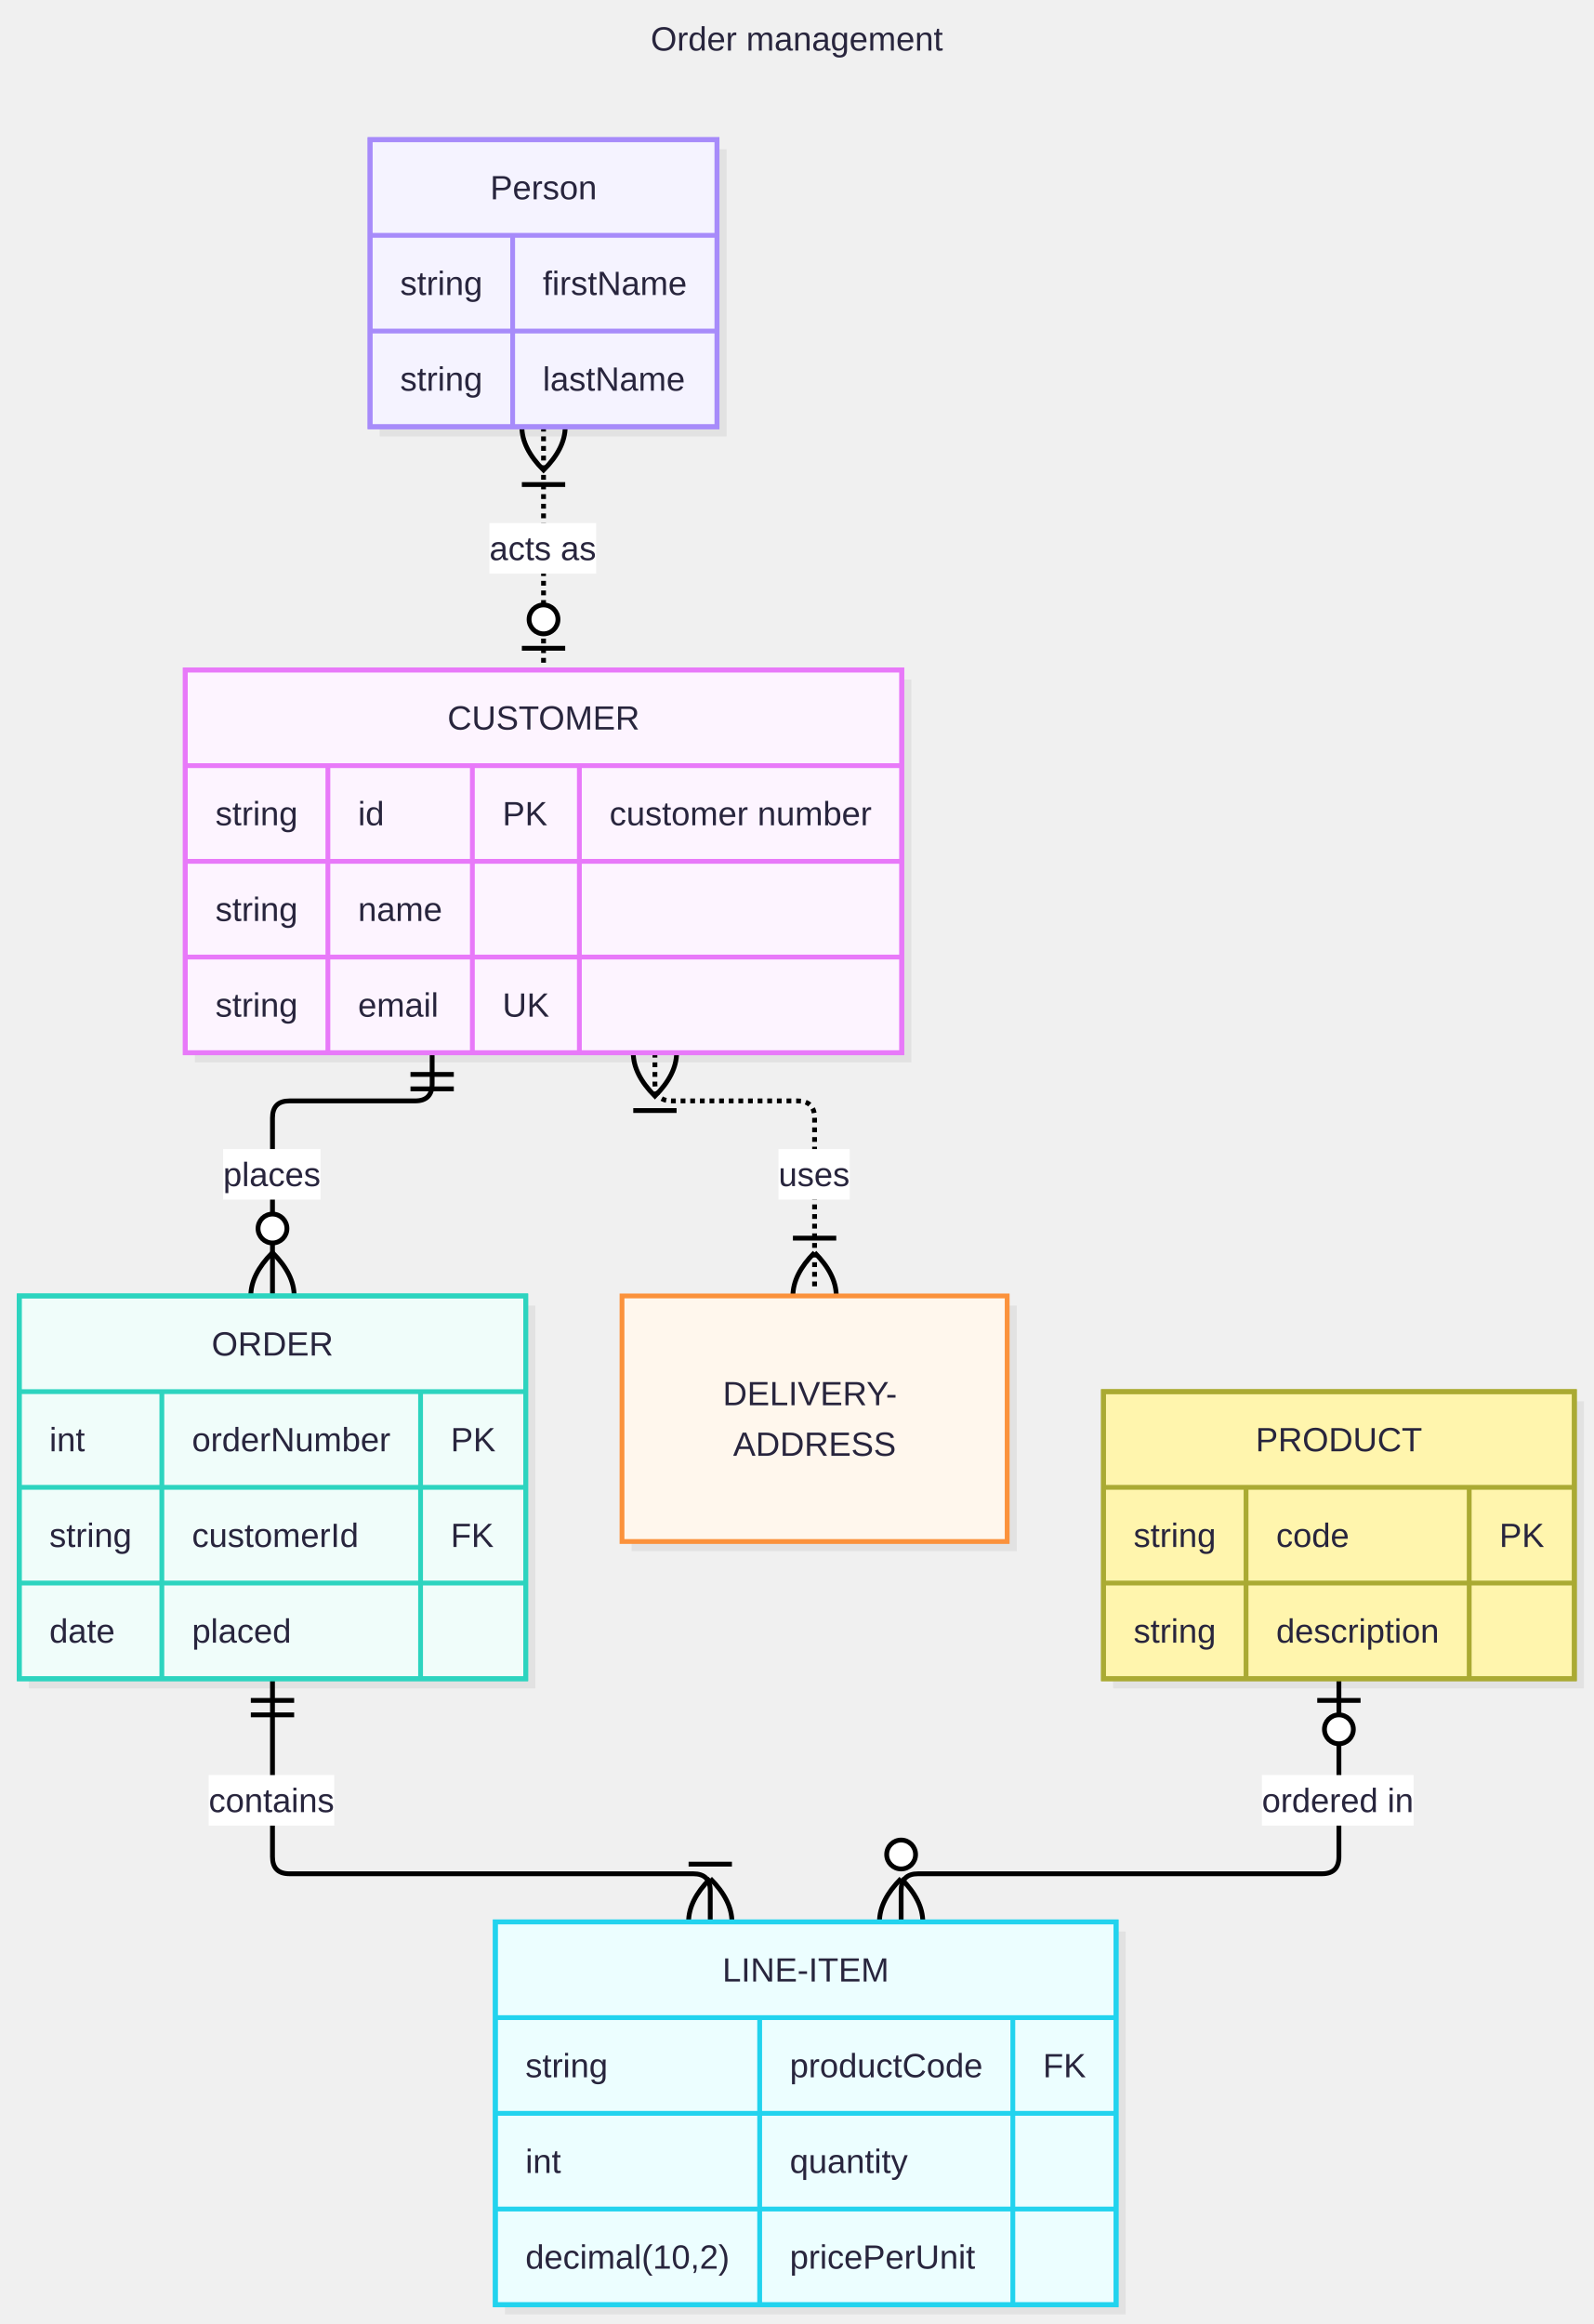
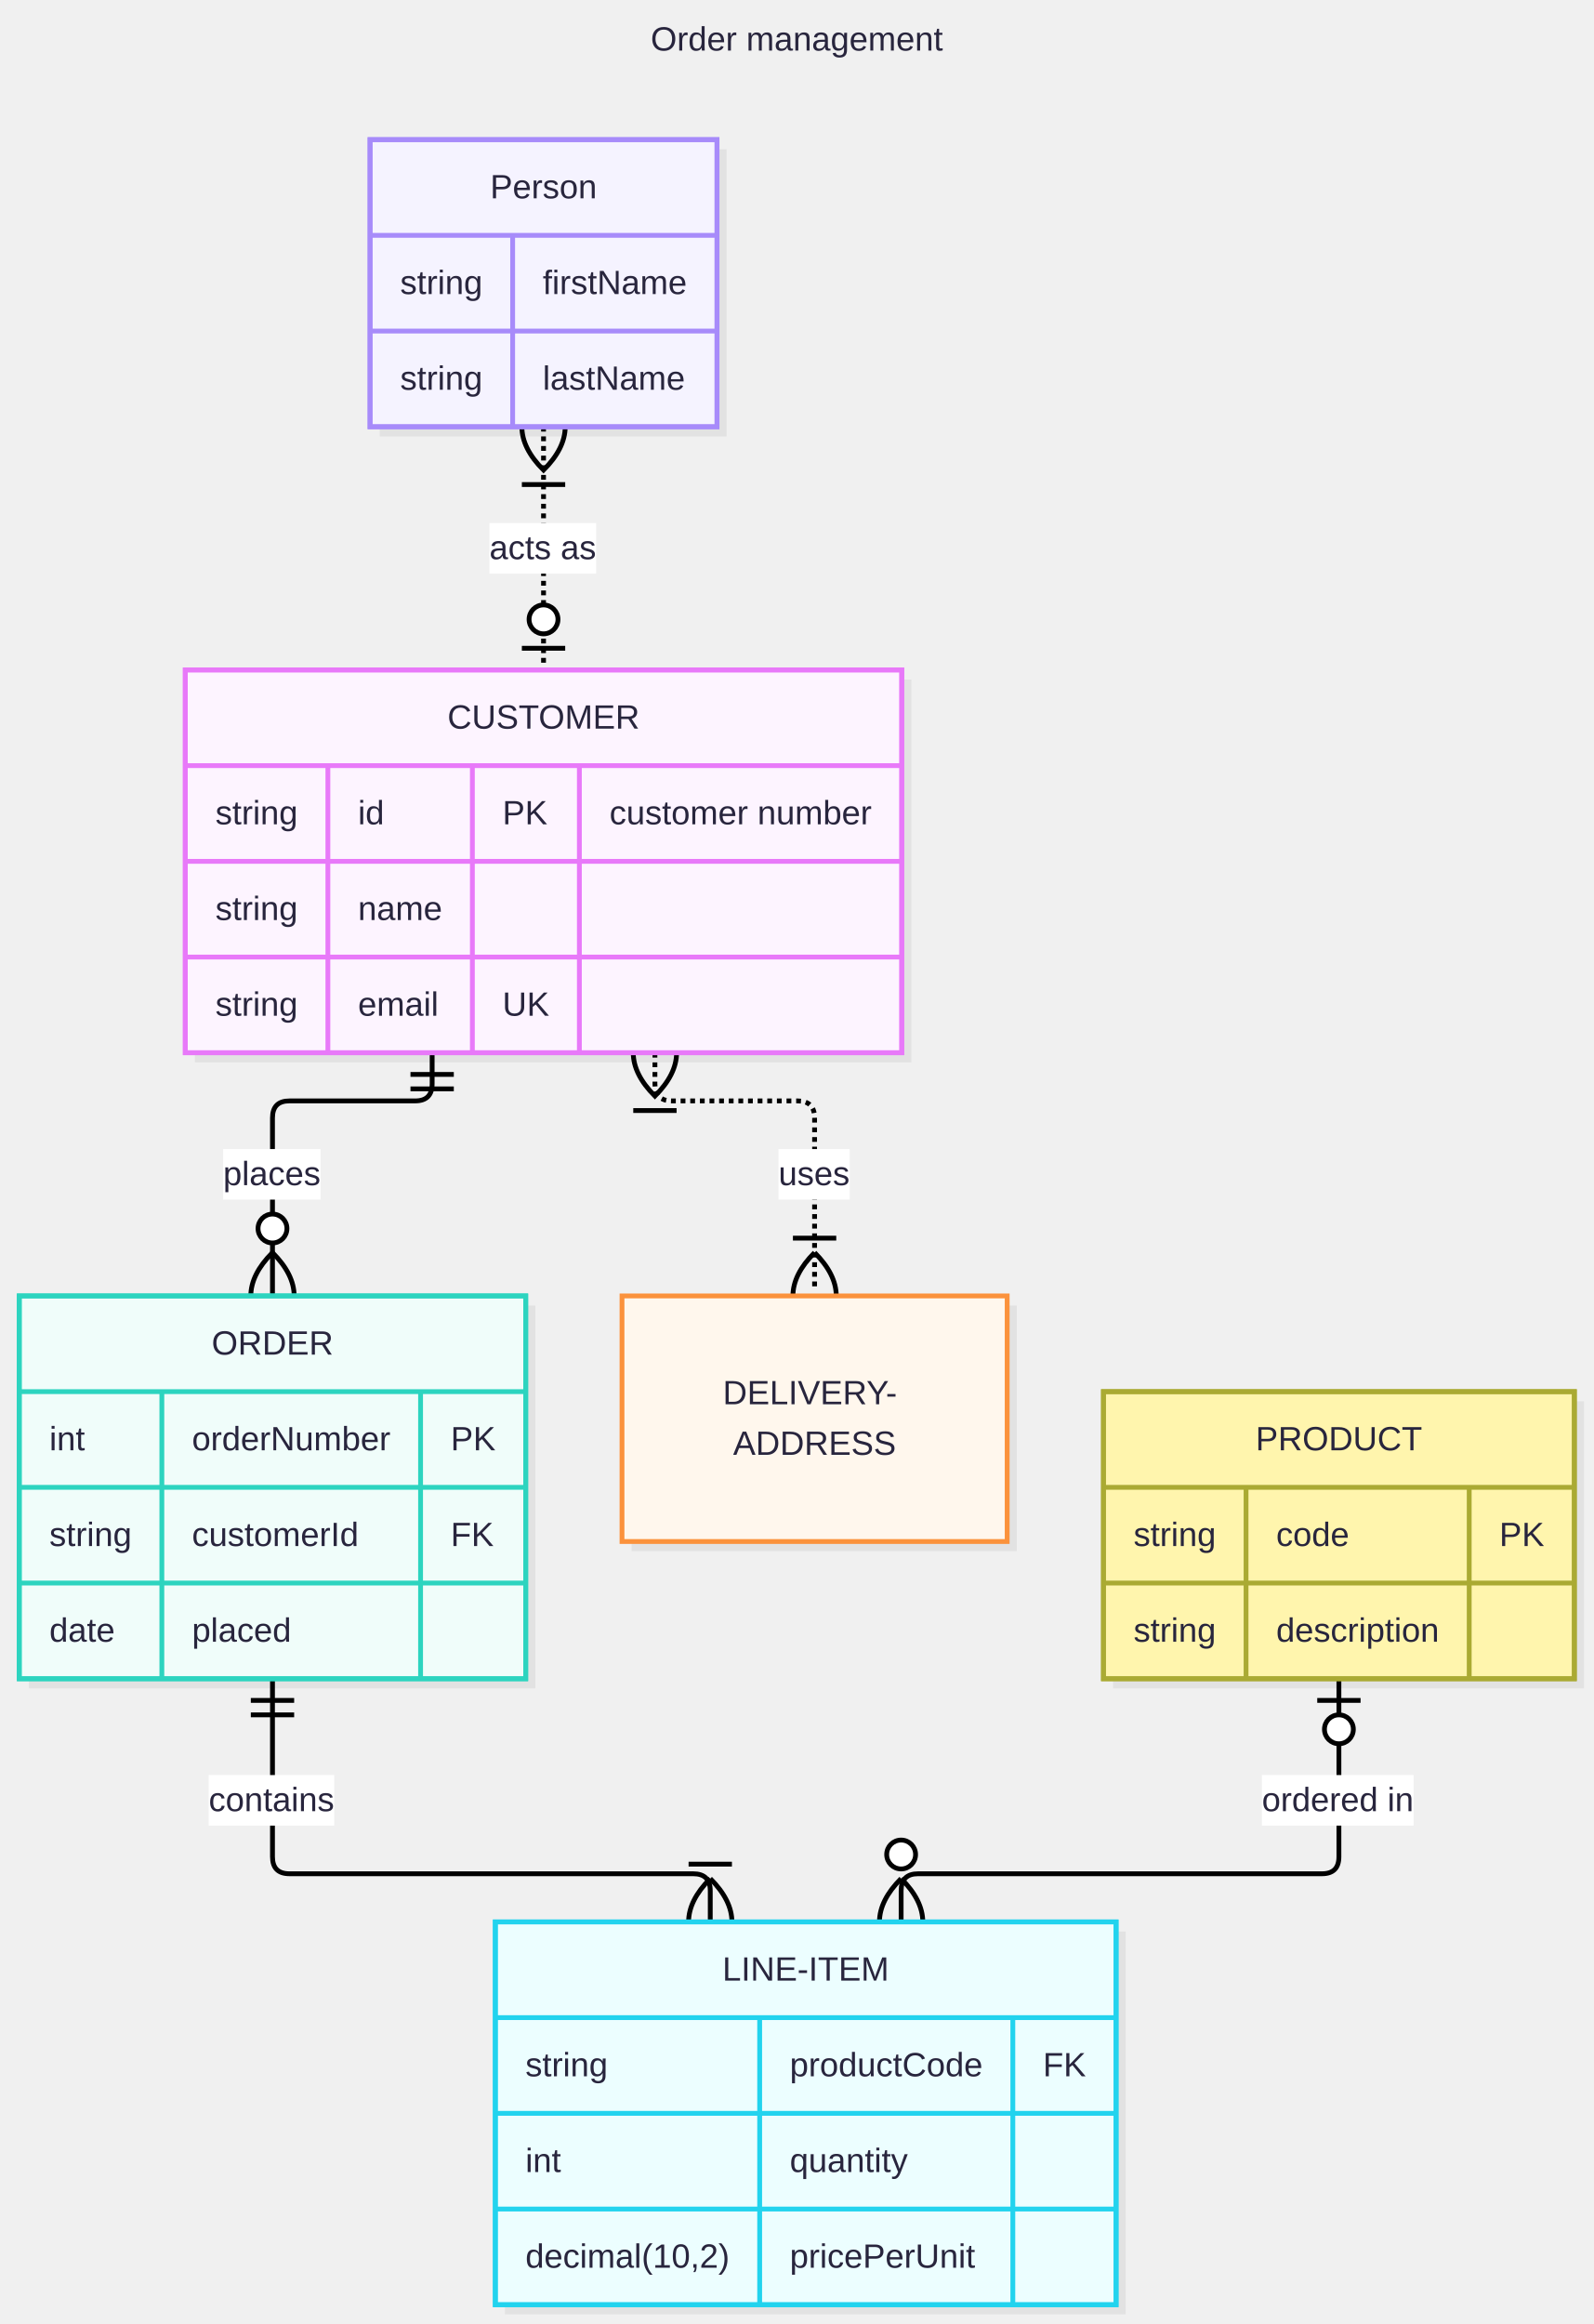
<svg xmlns="http://www.w3.org/2000/svg" id="my-svg" width="100%" class="erDiagram" style="max-width: 661.999px; background-color: white;" viewBox="4 -46 661.999 965.25" role="graphics-document document" aria-roledescription="er">
  <style>#my-svg{font-family:"Recursive Variable", arial, sans-serif;font-size:16px;}#my-svg text{font-family:"Recursive Variable", arial, sans-serif;}</style>
  <g>
    <g class="edgePaths">
      <g id="L-CUSTOMER-ORDER-0" class="edgePath">
        <path class="flowchart-link LS-CUSTOMER LE-ORDER" d="M183.517,391.25L183.517,404.179C183.517,408.893,181.16,411.25,176.446,411.25L124.264,411.25C119.55,411.25,117.193,413.607,117.193,418.321L117.193,492.25" fill="none" stroke="#000000" stroke-width="2" />
        <circle class="marker" cx="117.193" cy="464.25" r="6" fill="#ffffff" stroke="#000000" stroke-width="2" />
        <path class="marker" d="M117.193,474.25C129.193,486.25,129.193,498.25,117.193,510.25C105.193,498.25,105.193,486.25,117.193,474.25" fill="none" stroke="#000000" stroke-width="2" />
        <path class="marker" d="M192.517,400.25L174.517,400.25M192.517,406.25L174.517,406.25" fill="none" stroke="#000000" stroke-width="2" />
      </g>
      <g id="L-CUSTOMER-DELIVERY-ADDRESS-1" class="edgePath">
        <path class="flowchart-link LS-CUSTOMER LE-DELIVERY-ADDRESS" d="M276.062,391.25L276.062,404.179C276.062,408.893,278.419,411.25,283.133,411.25L335.315,411.25C340.029,411.25,342.386,413.607,342.386,418.321L342.386,492.25" fill="none" stroke="#000000" stroke-width="2" stroke-dasharray="0 0 2 2 2 2 2 2 2 2 2 2 2 2 2 2 2 2 2 2 2 2 2 2 2 2 2 2 2 2 2 2 2 2 2 2 2 2 2 2 2 2 2 2 2 2 2 2 2 2 2 2 2 2 2 2 2 2 2 2 2 2 2 2 2 2 2 2 2 2 2 2 2 2 2 2 2 2 2 2 2 2 0" />
        <path class="marker" d="M351.386,468.25L333.386,468.25" fill="none" stroke="#000000" stroke-width="2" />
        <path class="marker" d="M342.386,474.25C354.386,486.25,354.386,498.25,342.386,510.25C330.386,498.25,330.386,486.25,342.386,474.25" fill="none" stroke="#000000" stroke-width="2" />
        <path class="marker" d="M276.062,373.25C288.062,385.25,288.062,397.25,276.062,409.25C264.062,397.25,264.062,385.25,276.062,373.25" fill="none" stroke="#000000" stroke-width="2" />
        <path class="marker" d="M285.062,415.25L267.062,415.25" fill="none" stroke="#000000" stroke-width="2" />
      </g>
      <g id="L-ORDER-LINE-ITEM-2" class="edgePath">
        <path class="flowchart-link LS-ORDER LE-LINE-ITEM" d="M117.193,651.25L117.193,725.179C117.193,729.893,119.55,732.25,124.264,732.25L291.977,732.25C296.691,732.25,299.048,734.607,299.048,739.321L299.048,752.25" fill="none" stroke="#000000" stroke-width="2" />
        <path class="marker" d="M308.048,728.25L290.048,728.25" fill="none" stroke="#000000" stroke-width="2" />
        <path class="marker" d="M299.048,734.25C311.048,746.25,311.048,758.25,299.048,770.25C287.048,758.25,287.048,746.25,299.048,734.25" fill="none" stroke="#000000" stroke-width="2" />
        <path class="marker" d="M126.193,660.25L108.193,660.25M126.193,666.25L108.193,666.25" fill="none" stroke="#000000" stroke-width="2" />
      </g>
      <g id="L-PRODUCT-LINE-ITEM-3" class="edgePath">
        <path class="flowchart-link LS-PRODUCT LE-LINE-ITEM" d="M560.192,651.25L560.192,725.179C560.192,729.893,557.835,732.25,553.121,732.25L385.408,732.25C380.694,732.25,378.337,734.607,378.337,739.321L378.337,752.25" fill="none" stroke="#000000" stroke-width="2" />
        <circle class="marker" cx="378.337" cy="724.25" r="6" fill="#ffffff" stroke="#000000" stroke-width="2" />
        <path class="marker" d="M378.337,734.25C390.337,746.25,390.337,758.25,378.337,770.25C366.337,758.25,366.337,746.25,378.337,734.25" fill="none" stroke="#000000" stroke-width="2" />
        <circle class="marker" cx="560.192" cy="672.25" r="6" fill="#ffffff" stroke="#000000" stroke-width="2" />
        <path class="marker" d="M569.192,660.25L551.192,660.25" fill="none" stroke="#000000" stroke-width="2" />
      </g>
      <g id="L-p-CUSTOMER-4" class="edgePath">
        <path class="flowchart-link LS-p LE-CUSTOMER" d="M229.789,131.25L229.789,232.25" fill="none" stroke="#000000" stroke-width="2" stroke-dasharray="0 0 2 2 2 2 2 2 2 2 2 2 2 2 2 2 2 2 2 2 2 2 2 2 2 2 2 2 2 2 2 2 2 2 2 2 2 2 2 2 2 2 2 2 2 2 2 2 2 2 2 2 0" />
        <circle class="marker" cx="229.789" cy="211.25" r="6" fill="#ffffff" stroke="#000000" stroke-width="2" />
        <path class="marker" d="M238.789,223.25L220.789,223.25" fill="none" stroke="#000000" stroke-width="2" />
        <path class="marker" d="M229.789,113.25C241.789,125.25,241.789,137.25,229.789,149.25C217.789,137.25,217.789,125.25,229.789,113.25" fill="none" stroke="#000000" stroke-width="2" />
        <path class="marker" d="M238.789,155.25L220.789,155.25" fill="none" stroke="#000000" stroke-width="2" />
      </g>
    </g>
    <g class="edgeLabels">
      <g class="edgeLabel">
        <rect x="96.693" y="431.25" width="40.469" height="21" fill="#FFFFFF" stroke="none" />
-         <text x="116.927" y="446.65" text-anchor="middle" font-size="14" fill="#28253D">places</text>
+         <text x="116.927" y="446.25" text-anchor="middle" font-size="14" fill="#28253D">places</text>
      </g>
      <g class="edgeLabel">
        <rect x="327.386" y="431.25" width="29.578" height="21" fill="#FFFFFF" stroke="none" />
-         <text x="342.175" y="446.65" text-anchor="middle" font-size="14" fill="#28253D">uses</text>
+         <text x="342.175" y="446.25" text-anchor="middle" font-size="14" fill="#28253D">uses</text>
      </g>
      <g class="edgeLabel">
        <rect x="90.693" y="691.25" width="52.156" height="21" fill="#FFFFFF" stroke="none" />
-         <text x="116.771" y="706.65" text-anchor="middle" font-size="14" fill="#28253D">contains</text>
+         <text x="116.771" y="706.25" text-anchor="middle" font-size="14" fill="#28253D">contains</text>
      </g>
      <g class="edgeLabel">
        <rect x="528.192" y="691.25" width="63.047" height="21" fill="#FFFFFF" stroke="none" />
-         <text x="559.716" y="706.65" text-anchor="middle" font-size="14" fill="#28253D">ordered in</text>
+         <text x="559.716" y="706.25" text-anchor="middle" font-size="14" fill="#28253D">ordered in</text>
      </g>
      <g class="edgeLabel">
        <rect x="207.289" y="171.25" width="44.359" height="21" fill="#FFFFFF" stroke="none" />
-         <text x="229.469" y="186.65" text-anchor="middle" font-size="14" fill="#28253D">acts as</text>
+         <text x="229.469" y="186.25" text-anchor="middle" font-size="14" fill="#28253D">acts as</text>
      </g>
    </g>
    <g class="nodes">
      <g id="entity-CUSTOMER-0" class="node default">
        <rect class="drop-shadow" x="84.972" y="236.25" width="297.634" height="159" fill="#000000" stroke="none" opacity="0.06" />
        <rect class="basic label-container" x="80.972" y="232.25" width="297.634" height="159" fill="#FDF4FF" stroke="#E879F9" stroke-width="2" />
-         <text class="nodeLabel" x="229.789" y="257.025" text-anchor="middle" font-size="14" fill="#28253D">CUSTOMER</text>
+         <text class="nodeLabel" x="229.789" y="256.625" text-anchor="middle" font-size="14" fill="#28253D">CUSTOMER</text>
        <path d="M80.972,272L378.606,272" fill="none" stroke="#E879F9" stroke-width="2" />
-         <text class="label" x="93.472" y="296.775" text-anchor="start" font-size="14" fill="#28253D">string</text>
-         <text class="label" x="152.707" y="296.775" text-anchor="start" font-size="14" fill="#28253D">id</text>
-         <text class="label" x="212.727" y="296.775" text-anchor="start" font-size="14" fill="#28253D">PK</text>
-         <text class="label" x="257.176" y="296.775" text-anchor="start" font-size="14" fill="#28253D">customer number</text>
+         <text class="label" x="93.472" y="296.375" text-anchor="start" font-size="14" fill="#28253D">string</text>
+         <text class="label" x="152.707" y="296.375" text-anchor="start" font-size="14" fill="#28253D">id</text>
+         <text class="label" x="212.727" y="296.375" text-anchor="start" font-size="14" fill="#28253D">PK</text>
+         <text class="label" x="257.176" y="296.375" text-anchor="start" font-size="14" fill="#28253D">customer number</text>
        <path d="M80.972,311.75L378.606,311.75" fill="none" stroke="#E879F9" stroke-width="2" />
-         <text class="label" x="93.472" y="336.525" text-anchor="start" font-size="14" fill="#28253D">string</text>
-         <text class="label" x="152.707" y="336.525" text-anchor="start" font-size="14" fill="#28253D">name</text>
+         <text class="label" x="93.472" y="336.125" text-anchor="start" font-size="14" fill="#28253D">string</text>
+         <text class="label" x="152.707" y="336.125" text-anchor="start" font-size="14" fill="#28253D">name</text>
        <path d="M80.972,351.5L378.606,351.5" fill="none" stroke="#E879F9" stroke-width="2" />
-         <text class="label" x="93.472" y="376.275" text-anchor="start" font-size="14" fill="#28253D">string</text>
-         <text class="label" x="152.707" y="376.275" text-anchor="start" font-size="14" fill="#28253D">email</text>
-         <text class="label" x="212.727" y="376.275" text-anchor="start" font-size="14" fill="#28253D">UK</text>
+         <text class="label" x="93.472" y="375.875" text-anchor="start" font-size="14" fill="#28253D">string</text>
+         <text class="label" x="152.707" y="375.875" text-anchor="start" font-size="14" fill="#28253D">email</text>
+         <text class="label" x="212.727" y="375.875" text-anchor="start" font-size="14" fill="#28253D">UK</text>
        <path d="M140.207,272L140.207,391.25" fill="none" stroke="#E879F9" stroke-width="2" />
        <path d="M200.227,272L200.227,391.25" fill="none" stroke="#E879F9" stroke-width="2" />
        <path d="M244.676,272L244.676,391.25" fill="none" stroke="#E879F9" stroke-width="2" />
        <rect x="80.972" y="232.25" width="297.634" height="159" fill="none" stroke="#E879F9" stroke-width="2" />
      </g>
      <g id="entity-ORDER-1" class="node default">
        <rect class="drop-shadow" x="16" y="496.25" width="210.386" height="159" fill="#000000" stroke="none" opacity="0.06" />
        <rect class="basic label-container" x="12" y="492.25" width="210.386" height="159" fill="#F0FDFA" stroke="#2DD4BF" stroke-width="2" />
-         <text class="nodeLabel" x="117.193" y="517.025" text-anchor="middle" font-size="14" fill="#28253D">ORDER</text>
+         <text class="nodeLabel" x="117.193" y="516.625" text-anchor="middle" font-size="14" fill="#28253D">ORDER</text>
        <path d="M12,532L222.386,532" fill="none" stroke="#2DD4BF" stroke-width="2" />
-         <text class="label" x="24.5" y="556.775" text-anchor="start" font-size="14" fill="#28253D">int</text>
-         <text class="label" x="83.734" y="556.775" text-anchor="start" font-size="14" fill="#28253D">orderNumber</text>
-         <text class="label" x="191.21" y="556.775" text-anchor="start" font-size="14" fill="#28253D">PK</text>
+         <text class="label" x="24.5" y="556.375" text-anchor="start" font-size="14" fill="#28253D">int</text>
+         <text class="label" x="83.734" y="556.375" text-anchor="start" font-size="14" fill="#28253D">orderNumber</text>
+         <text class="label" x="191.21" y="556.375" text-anchor="start" font-size="14" fill="#28253D">PK</text>
        <path d="M12,571.75L222.386,571.75" fill="none" stroke="#2DD4BF" stroke-width="2" />
-         <text class="label" x="24.5" y="596.525" text-anchor="start" font-size="14" fill="#28253D">string</text>
-         <text class="label" x="83.734" y="596.525" text-anchor="start" font-size="14" fill="#28253D">customerId</text>
-         <text class="label" x="191.21" y="596.525" text-anchor="start" font-size="14" fill="#28253D">FK</text>
+         <text class="label" x="24.5" y="596.125" text-anchor="start" font-size="14" fill="#28253D">string</text>
+         <text class="label" x="83.734" y="596.125" text-anchor="start" font-size="14" fill="#28253D">customerId</text>
+         <text class="label" x="191.21" y="596.125" text-anchor="start" font-size="14" fill="#28253D">FK</text>
        <path d="M12,611.5L222.386,611.5" fill="none" stroke="#2DD4BF" stroke-width="2" />
-         <text class="label" x="24.5" y="636.275" text-anchor="start" font-size="14" fill="#28253D">date</text>
-         <text class="label" x="83.734" y="636.275" text-anchor="start" font-size="14" fill="#28253D">placed</text>
+         <text class="label" x="24.5" y="635.875" text-anchor="start" font-size="14" fill="#28253D">date</text>
+         <text class="label" x="83.734" y="635.875" text-anchor="start" font-size="14" fill="#28253D">placed</text>
        <path d="M71.234,532L71.234,651.25" fill="none" stroke="#2DD4BF" stroke-width="2" />
        <path d="M178.71,532L178.71,651.25" fill="none" stroke="#2DD4BF" stroke-width="2" />
        <rect x="12" y="492.25" width="210.386" height="159" fill="none" stroke="#2DD4BF" stroke-width="2" />
      </g>
      <g id="entity-DELIVERY-ADDRESS-2" class="node default">
        <rect class="drop-shadow" x="266.386" y="496.25" width="160" height="102" fill="#000000" stroke="none" opacity="0.06" />
        <rect class="basic label-container" x="262.386" y="492.25" width="160" height="102" fill="#FFF7ED" stroke="#FB923C" stroke-width="2" />
-         <text class="nodeLabel" x="342.386" y="537.65" text-anchor="middle" font-size="14" fill="#28253D">
-           <tspan x="342.386" y="537.65">DELIVERY-</tspan>
-           <tspan x="342.386" y="558.65">ADDRESS</tspan>
+         <text class="nodeLabel" x="342.386" y="537.25" text-anchor="middle" font-size="14" fill="#28253D">
+           <tspan x="342.386" y="537.25">DELIVERY-</tspan>
+           <tspan x="342.386" y="558.25">ADDRESS</tspan>
        </text>
      </g>
      <g id="entity-LINE-ITEM-3" class="node default">
        <rect class="drop-shadow" x="213.759" y="756.25" width="257.868" height="159" fill="#000000" stroke="none" opacity="0.06" />
        <rect class="basic label-container" x="209.759" y="752.25" width="257.868" height="159" fill="#ECFEFF" stroke="#22D3EE" stroke-width="2" />
-         <text class="nodeLabel" x="338.693" y="777.025" text-anchor="middle" font-size="14" fill="#28253D">LINE-ITEM</text>
+         <text class="nodeLabel" x="338.693" y="776.625" text-anchor="middle" font-size="14" fill="#28253D">LINE-ITEM</text>
        <path d="M209.759,792L467.627,792" fill="none" stroke="#22D3EE" stroke-width="2" />
-         <text class="label" x="222.259" y="816.775" text-anchor="start" font-size="14" fill="#28253D">string</text>
-         <text class="label" x="332.072" y="816.775" text-anchor="start" font-size="14" fill="#28253D">productCode</text>
-         <text class="label" x="437.237" y="816.775" text-anchor="start" font-size="14" fill="#28253D">FK</text>
+         <text class="label" x="222.259" y="816.375" text-anchor="start" font-size="14" fill="#28253D">string</text>
+         <text class="label" x="332.072" y="816.375" text-anchor="start" font-size="14" fill="#28253D">productCode</text>
+         <text class="label" x="437.237" y="816.375" text-anchor="start" font-size="14" fill="#28253D">FK</text>
        <path d="M209.759,831.75L467.627,831.75" fill="none" stroke="#22D3EE" stroke-width="2" />
-         <text class="label" x="222.259" y="856.525" text-anchor="start" font-size="14" fill="#28253D">int</text>
-         <text class="label" x="332.072" y="856.525" text-anchor="start" font-size="14" fill="#28253D">quantity</text>
+         <text class="label" x="222.259" y="856.125" text-anchor="start" font-size="14" fill="#28253D">int</text>
+         <text class="label" x="332.072" y="856.125" text-anchor="start" font-size="14" fill="#28253D">quantity</text>
        <path d="M209.759,871.5L467.627,871.5" fill="none" stroke="#22D3EE" stroke-width="2" />
-         <text class="label" x="222.259" y="896.275" text-anchor="start" font-size="14" fill="#28253D">decimal(10,2)</text>
-         <text class="label" x="332.072" y="896.275" text-anchor="start" font-size="14" fill="#28253D">pricePerUnit</text>
+         <text class="label" x="222.259" y="895.875" text-anchor="start" font-size="14" fill="#28253D">decimal(10,2)</text>
+         <text class="label" x="332.072" y="895.875" text-anchor="start" font-size="14" fill="#28253D">pricePerUnit</text>
        <path d="M319.572,792L319.572,911.25" fill="none" stroke="#22D3EE" stroke-width="2" />
        <path d="M424.737,792L424.737,911.25" fill="none" stroke="#22D3EE" stroke-width="2" />
        <rect x="209.759" y="752.25" width="257.868" height="159" fill="none" stroke="#22D3EE" stroke-width="2" />
      </g>
      <g id="entity-PRODUCT-4" class="node default highlight">
        <rect class="drop-shadow" x="466.386" y="536" width="195.613" height="119.25" fill="#000000" stroke="none" opacity="0.06" />
        <rect class="basic label-container" x="462.386" y="532" width="195.613" height="119.25" fill="#fff5ad" stroke="#aaaa33" stroke-width="2" />
-         <text class="nodeLabel" x="560.192" y="556.775" text-anchor="middle" font-size="14" fill="#28253D">PRODUCT</text>
+         <text class="nodeLabel" x="560.192" y="556.375" text-anchor="middle" font-size="14" fill="#28253D">PRODUCT</text>
        <path d="M462.386,571.75L657.999,571.75" fill="none" stroke="#aaaa33" stroke-width="2" />
-         <text class="label" x="474.886" y="596.525" text-anchor="start" font-size="14" fill="#28253D">string</text>
-         <text class="label" x="534.12" y="596.525" text-anchor="start" font-size="14" fill="#28253D">code</text>
-         <text class="label" x="626.823" y="596.525" text-anchor="start" font-size="14" fill="#28253D">PK</text>
+         <text class="label" x="474.886" y="596.125" text-anchor="start" font-size="14" fill="#28253D">string</text>
+         <text class="label" x="534.12" y="596.125" text-anchor="start" font-size="14" fill="#28253D">code</text>
+         <text class="label" x="626.823" y="596.125" text-anchor="start" font-size="14" fill="#28253D">PK</text>
        <path d="M462.386,611.5L657.999,611.5" fill="none" stroke="#aaaa33" stroke-width="2" />
-         <text class="label" x="474.886" y="636.275" text-anchor="start" font-size="14" fill="#28253D">string</text>
-         <text class="label" x="534.12" y="636.275" text-anchor="start" font-size="14" fill="#28253D">description</text>
+         <text class="label" x="474.886" y="635.875" text-anchor="start" font-size="14" fill="#28253D">string</text>
+         <text class="label" x="534.12" y="635.875" text-anchor="start" font-size="14" fill="#28253D">description</text>
        <path d="M521.62,571.75L521.62,651.25" fill="none" stroke="#aaaa33" stroke-width="2" />
        <path d="M614.323,571.75L614.323,651.25" fill="none" stroke="#aaaa33" stroke-width="2" />
        <rect x="462.386" y="532" width="195.613" height="119.25" fill="none" stroke="#aaaa33" stroke-width="2" />
      </g>
      <g id="entity-p-5" class="node default">
        <rect class="drop-shadow" x="161.724" y="16" width="144.131" height="119.25" fill="#000000" stroke="none" opacity="0.06" />
        <rect class="basic label-container" x="157.724" y="12" width="144.131" height="119.25" fill="#F5F3FF" stroke="#A78BFA" stroke-width="2" />
-         <text class="nodeLabel" x="229.789" y="36.775" text-anchor="middle" font-size="14" fill="#28253D">Person</text>
+         <text class="nodeLabel" x="229.789" y="36.375" text-anchor="middle" font-size="14" fill="#28253D">Person</text>
        <path d="M157.724,51.75L301.855,51.75" fill="none" stroke="#A78BFA" stroke-width="2" />
-         <text class="label" x="170.224" y="76.525" text-anchor="start" font-size="14" fill="#28253D">string</text>
-         <text class="label" x="229.458" y="76.525" text-anchor="start" font-size="14" fill="#28253D">firstName</text>
+         <text class="label" x="170.224" y="76.125" text-anchor="start" font-size="14" fill="#28253D">string</text>
+         <text class="label" x="229.458" y="76.125" text-anchor="start" font-size="14" fill="#28253D">firstName</text>
        <path d="M157.724,91.5L301.855,91.5" fill="none" stroke="#A78BFA" stroke-width="2" />
-         <text class="label" x="170.224" y="116.275" text-anchor="start" font-size="14" fill="#28253D">string</text>
-         <text class="label" x="229.458" y="116.275" text-anchor="start" font-size="14" fill="#28253D">lastName</text>
+         <text class="label" x="170.224" y="115.875" text-anchor="start" font-size="14" fill="#28253D">string</text>
+         <text class="label" x="229.458" y="115.875" text-anchor="start" font-size="14" fill="#28253D">lastName</text>
        <path d="M216.958,51.75L216.958,131.25" fill="none" stroke="#A78BFA" stroke-width="2" />
        <rect x="157.724" y="12" width="144.131" height="119.25" fill="none" stroke="#A78BFA" stroke-width="2" />
      </g>
    </g>
    <text class="erDiagramTitleText" x="335" y="-25" text-anchor="middle" font-size="14" fill="#28253D">Order management</text>
  </g>
</svg>
